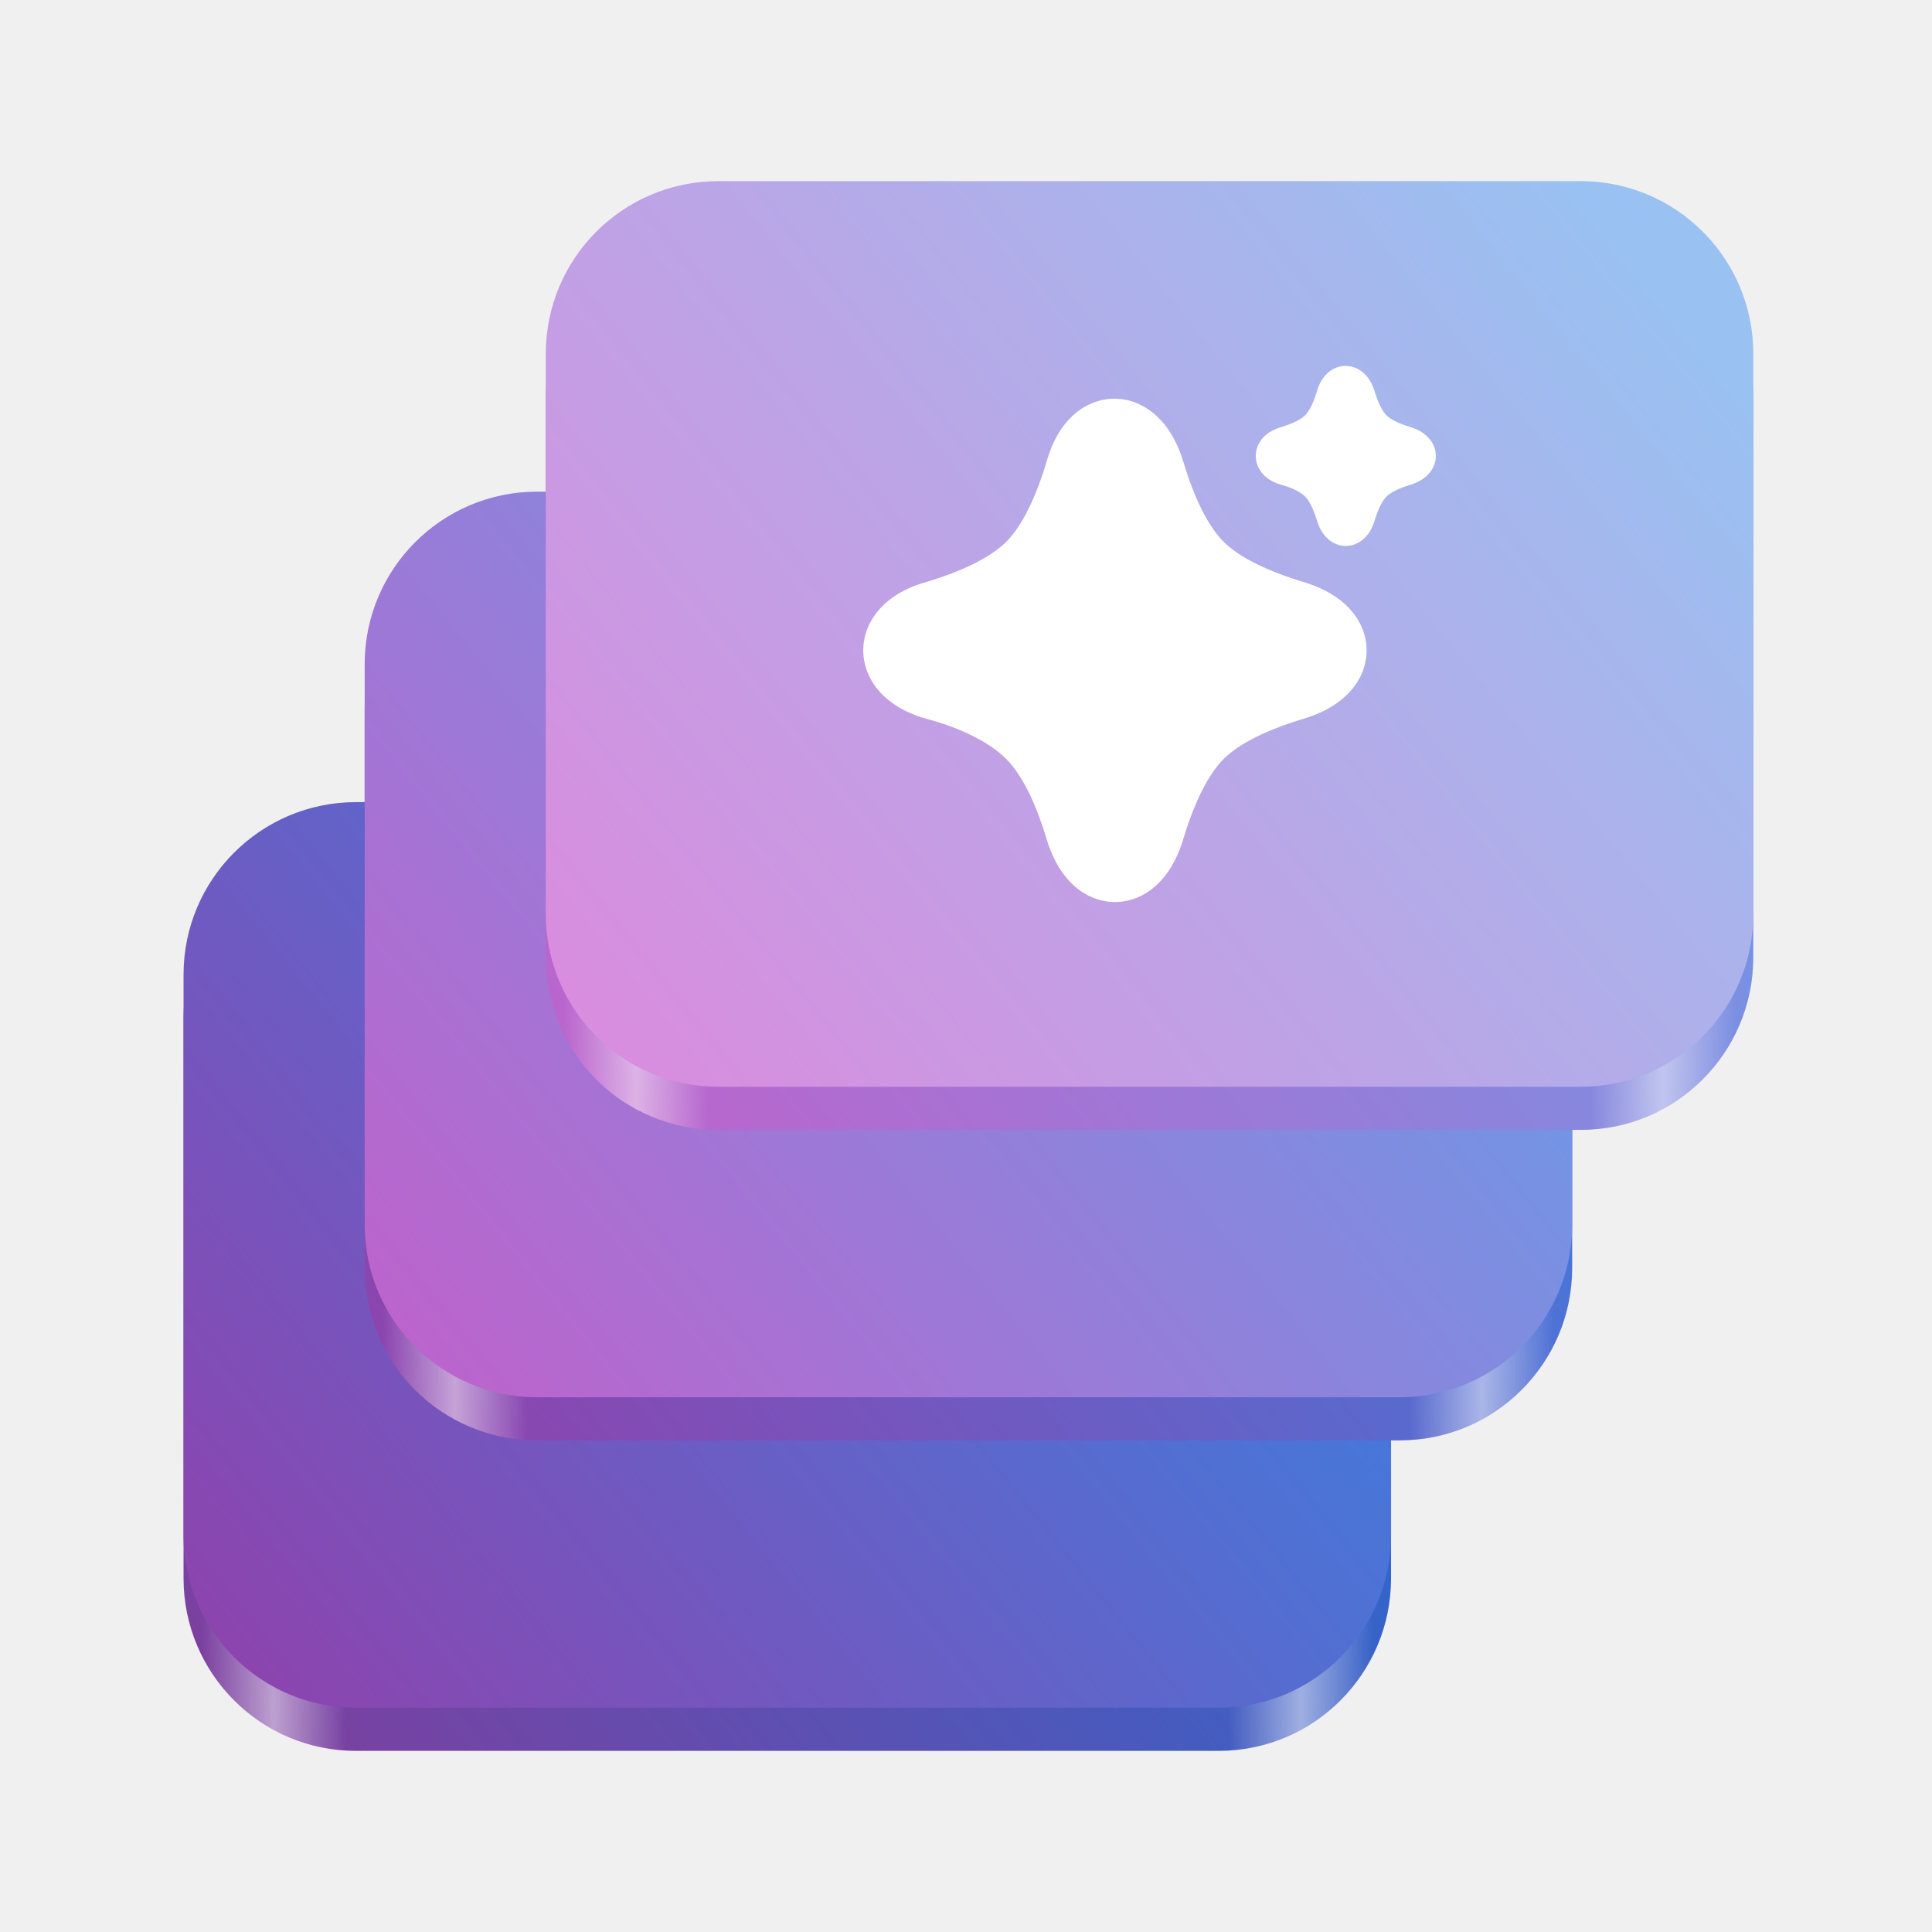
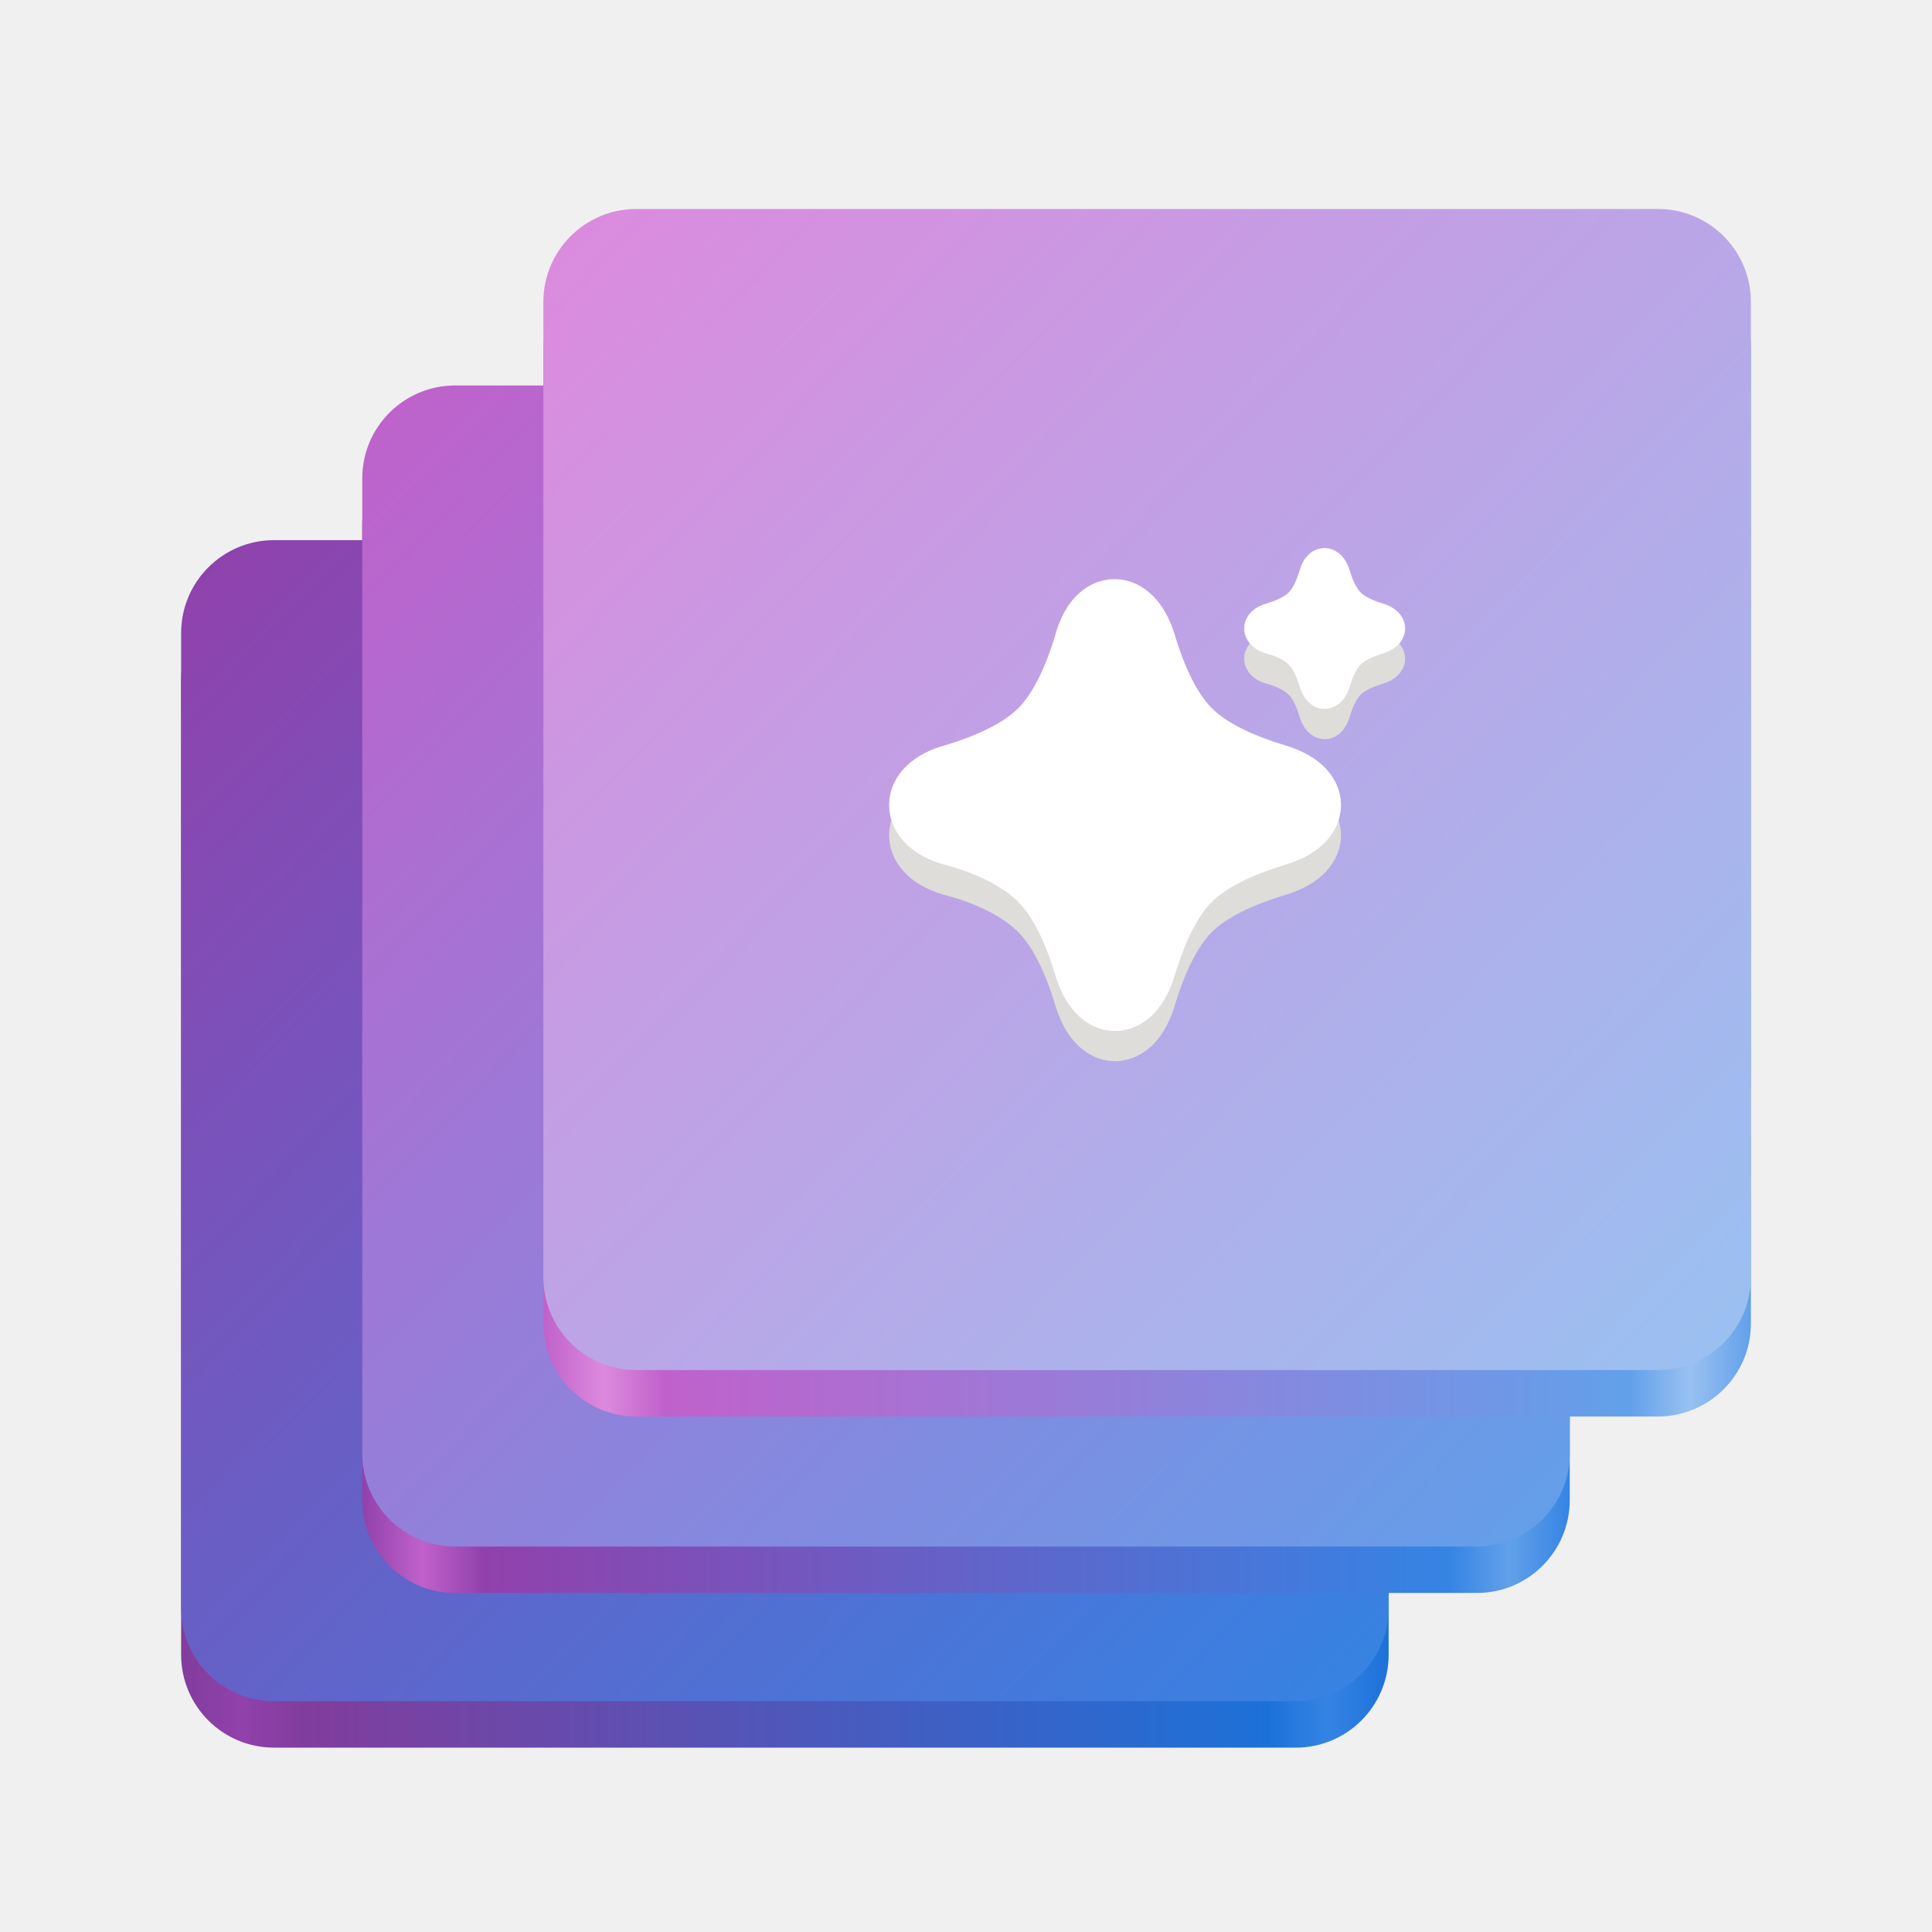
- <svg xmlns="http://www.w3.org/2000/svg" xmlns:ns2="https://www.gtk.org/grappa" xmlns:xlink="http://www.w3.org/1999/xlink" height="128px" viewBox="0 0 128 128" width="128px" version="1.1" id="svg19">
-   <defs id="defs19">
-     <linearGradient id="linearGradient47" gradientTransform="matrix(0.232143,0,0,0.197368,-6.839221,200.6425)" gradientUnits="userSpaceOnUse" x1="88.596" x2="536.596" y1="-449.394" y2="-449.394">
-       <stop offset="0" id="stop42" style="stop-color:#000000;stop-opacity:0.8;" />
-       <stop offset="0.038" stop-color="#c0bfbc" id="stop43" />
-       <stop offset="0.077" id="stop44" style="stop-color:#000000;stop-opacity:0.8;" />
-       <stop offset="0.923" id="stop45" style="stop-color:#000000;stop-opacity:0.8;" />
-       <stop offset="0.962" stop-color="#c0bfbc" id="stop46" />
-       <stop offset="1" id="stop47" style="stop-color:#000000;stop-opacity:0.8;" />
+ <svg xmlns="http://www.w3.org/2000/svg" xmlns:ns2="https://www.gtk.org/grappa" xmlns:xlink="http://www.w3.org/1999/xlink" height="128px" viewBox="0 0 128 128" width="128px" version="1.1" id="svg28">
+   <defs id="defs28">
+     <linearGradient id="linearGradient40" gradientUnits="userSpaceOnUse" x1="12" x2="116" y1="116" y2="116">
+       <stop offset="0" stop-color="#357b7b" id="stop35" style="stop-color:#9141ac;stop-opacity:1;" />
+       <stop offset="0.05" stop-color="#48b1b1" id="stop36" style="stop-color:#c061cb;stop-opacity:1;" />
+       <stop offset="0.1" stop-color="#3c9797" id="stop37" style="stop-color:#9141ac;stop-opacity:1;" />
+       <stop offset="0.9" stop-color="#1c71d8" id="stop38" style="stop-color:#3584e4;stop-opacity:1;" />
+       <stop offset="0.95" stop-color="#3584e3" id="stop39" style="stop-color:#62a0ea;stop-opacity:1;" />
+       <stop offset="1" stop-color="#1c71d8" id="stop40" style="stop-color:#3584e4;stop-opacity:1;" />
    </linearGradient>
-     <linearGradient xlink:href="#linearGradient70" id="linearGradient56" gradientUnits="userSpaceOnUse" gradientTransform="matrix(0.7142857,0,0,0.7142857,174.287,30.85647)" x1="8" y1="108" x2="106.577" y2="28.205" />
-     <linearGradient id="linearGradient70">
-       <stop style="stop-color:#813d9c;stop-opacity:1;" offset="0" id="stop69" />
-       <stop style="stop-color:#1c71d8;stop-opacity:1;" offset="1" id="stop70" />
+     <linearGradient id="linearGradient34" gradientUnits="userSpaceOnUse" x1="12.495" x2="116" y1="12.495" y2="112">
+       <stop offset="0" stop-color="#59e389" id="stop33" style="stop-color:#c061cb;stop-opacity:1;" />
+       <stop offset="1" stop-color="#3584e3" id="stop34" style="stop-color:#62a0ea;stop-opacity:1;" />
    </linearGradient>
-     <linearGradient xlink:href="#linearGradient26" id="linearGradient57" gradientUnits="userSpaceOnUse" gradientTransform="matrix(0.9814839,0,0,1,-32.70304,8.77646)" x1="216.717" y1="78.111" x2="228.902" y2="78.111" />
-     <linearGradient id="linearGradient26">
-       <stop style="stop-color:#ffffff;stop-opacity:0;" offset="0.1" id="stop24" />
-       <stop style="stop-color:#ffffff;stop-opacity:0.5;" offset="0.5" id="stop25" />
-       <stop style="stop-color:#ffffff;stop-opacity:0;" offset="0.9" id="stop26" />
+     <linearGradient id="linearGradient28" gradientUnits="userSpaceOnUse" x1="12" x2="116" y1="116" y2="116">
+       <stop offset="0" stop-color="#357b7b" id="stop1-3" style="stop-color:#813d9c;stop-opacity:1;" />
+       <stop offset="0.05" stop-color="#48b1b1" id="stop2-6" style="stop-color:#9141ac;stop-opacity:1;" />
+       <stop offset="0.1" stop-color="#3c9797" id="stop3-7" style="stop-color:#813d9c;stop-opacity:1;" />
+       <stop offset="0.9" stop-color="#1c71d8" id="stop4-5" />
+       <stop offset="0.95" stop-color="#3584e3" id="stop5-3" style="stop-color:#3584e4;stop-opacity:1;" />
+       <stop offset="1" stop-color="#1c71d8" id="stop6-5" />
    </linearGradient>
-     <linearGradient xlink:href="#linearGradient26" id="linearGradient58" gradientUnits="userSpaceOnUse" gradientTransform="matrix(0.9814839,0,0,1,35.33724,8.77645)" x1="216.717" y1="78.111" x2="228.902" y2="78.111" />
-     <linearGradient xlink:href="#linearGradient68" id="linearGradient59" gradientUnits="userSpaceOnUse" gradientTransform="matrix(0.7142857,0,0,0.7142857,174.287,27.99935)" x1="8" y1="108" x2="106.577" y2="28.205" />
-     <linearGradient id="linearGradient68">
-       <stop style="stop-color:#9141ac;stop-opacity:1;" offset="0" id="stop67" />
-       <stop style="stop-color:#3584e4;stop-opacity:1;" offset="1" id="stop68" />
+     <linearGradient id="linearGradient29" gradientUnits="userSpaceOnUse" x1="12.495" x2="116" y1="12.495" y2="112">
+       <stop offset="0" stop-color="#59e389" id="stop7-6" style="stop-color:#9141ac;stop-opacity:1;" />
+       <stop offset="1" stop-color="#3584e3" id="stop8-2" style="stop-color:#3584e4;stop-opacity:1;" />
    </linearGradient>
-     <linearGradient xlink:href="#linearGradient68" id="linearGradient60" gradientUnits="userSpaceOnUse" gradientTransform="matrix(0.7142857,0,0,0.7142857,186.2866,10.28528)" x1="8" y1="108" x2="106.577" y2="28.205" />
-     <linearGradient xlink:href="#linearGradient26" id="linearGradient61" gradientUnits="userSpaceOnUse" gradientTransform="matrix(0.9814839,0,0,1,-20.70342,-11.79474)" x1="216.717" y1="78.111" x2="228.902" y2="78.111" />
-     <linearGradient xlink:href="#linearGradient26" id="linearGradient62" gradientUnits="userSpaceOnUse" gradientTransform="matrix(0.9814839,0,0,1,47.33686,-11.79475)" x1="216.717" y1="78.111" x2="228.902" y2="78.111" />
-     <linearGradient xlink:href="#linearGradient64" id="linearGradient63" gradientUnits="userSpaceOnUse" gradientTransform="matrix(0.7142857,0,0,0.7142857,186.2866,7.42815)" x1="8" y1="108" x2="106.577" y2="28.205" />
-     <linearGradient id="linearGradient64">
-       <stop style="stop-color:#c061cb;stop-opacity:1;" offset="0" id="stop63" />
-       <stop style="stop-color:#62a0ea;stop-opacity:1;" offset="1" id="stop64" />
-     </linearGradient>
-     <linearGradient xlink:href="#linearGradient64" id="linearGradient17" gradientUnits="userSpaceOnUse" gradientTransform="matrix(0.7142857,0,0,0.7142857,198.2862,-10.28591)" x1="8" y1="108" x2="106.577" y2="28.205" />
-     <linearGradient xlink:href="#linearGradient26" id="linearGradient30" x1="216.717" y1="78.111" x2="228.902" y2="78.111" gradientUnits="userSpaceOnUse" gradientTransform="matrix(0.9814839,0,0,1,-8.70382,-32.36593)" />
-     <linearGradient xlink:href="#linearGradient26" id="linearGradient27" gradientUnits="userSpaceOnUse" gradientTransform="matrix(0.9814839,0,0,1,59.33646,-32.36594)" x1="216.717" y1="78.111" x2="228.902" y2="78.111" />
-     <linearGradient xlink:href="#linearGradient18" id="linearGradient13" gradientUnits="userSpaceOnUse" gradientTransform="matrix(0.7142857,0,0,0.7142857,198.2862,-13.14304)" x1="8" y1="108" x2="106.577" y2="28.205" />
-     <linearGradient id="linearGradient18">
-       <stop style="stop-color:#dc8add;stop-opacity:1;" offset="0" id="stop17" />
-       <stop style="stop-color:#99c1f1;stop-opacity:1;" offset="1" id="stop18" />
-     </linearGradient>
-     <mask maskUnits="userSpaceOnUse" id="mask21">
-       <g id="g23" transform="translate(-235.7169,-34.9132)">
-         <g filter="url(#a)" id="g22" transform="translate(235.7169,34.9132)">
-           <rect fill-opacity="0.393" height="128" width="128" id="rect22" x="0" y="0" />
-         </g>
-       </g>
-     </mask>
-     <mask maskUnits="userSpaceOnUse" id="mask23">
-       <g id="g25" transform="translate(-235.7169,-34.9132)">
-         <g filter="url(#a)" id="g24" transform="translate(235.7169,34.9132)">
-           <rect fill-opacity="0.393" height="128" width="128" id="rect23" x="0" y="0" />
-         </g>
-       </g>
-     </mask>
-     <clipPath clipPathUnits="userSpaceOnUse" id="clipPath25">
-       <rect height="152" width="192" id="rect25" x="-2.0898437e-06" y="-1.621582e-06" />
-     </clipPath>
-     <clipPath clipPathUnits="userSpaceOnUse" id="clipPath26">
-       <rect height="152" width="192" id="rect26" x="-2.0898437e-06" y="-1.621582e-06" />
-     </clipPath>
-     <linearGradient id="linearGradient32" gradientTransform="matrix(0.232143,0,0,0.197368,-6.839221,200.6425)" gradientUnits="userSpaceOnUse" x1="88.596" x2="536.596" y1="-449.394" y2="-449.394">
-       <stop offset="0" id="stop3-5" />
-       <stop offset="0.038" stop-color="#c0bfbc" id="stop4-0" />
-       <stop offset="0.077" id="stop5-9" />
-       <stop offset="0.923" id="stop6-6" />
-       <stop offset="0.962" stop-color="#c0bfbc" id="stop7-3" />
-       <stop offset="1" id="stop8-8" />
-     </linearGradient>
+     <linearGradient xlink:href="#a" id="linearGradient30" gradientUnits="userSpaceOnUse" x1="12" y1="116" x2="116" y2="116" />
+     <linearGradient xlink:href="#b" id="linearGradient31" gradientUnits="userSpaceOnUse" x1="12.495" y1="12.495" x2="116" y2="112" />
+     <linearGradient xlink:href="#linearGradient28" id="linearGradient30-9" gradientUnits="userSpaceOnUse" x1="12" y1="116" x2="116" y2="116" gradientTransform="matrix(0.7692308,0,0,0.7692308,2.769231,26.55512)" />
+     <linearGradient xlink:href="#linearGradient29" id="linearGradient31-5" gradientUnits="userSpaceOnUse" x1="12.495" y1="12.495" x2="116" y2="112" gradientTransform="matrix(0.7692308,0,0,0.7692308,2.769231,26.55512)" />
+     <linearGradient xlink:href="#linearGradient40" id="linearGradient30-9-3" gradientUnits="userSpaceOnUse" x1="12" y1="116" x2="116" y2="116" />
+     <linearGradient xlink:href="#linearGradient34" id="linearGradient31-5-4" gradientUnits="userSpaceOnUse" x1="12.495" y1="12.495" x2="116" y2="112" />
  </defs>
-   <filter id="a" height="1" width="1" x="0" y="0">
-     <feColorMatrix in="SourceGraphic" type="matrix" values="0 0 0 0 1 0 0 0 0 1 0 0 0 0 1 0 0 0 1 0" id="feColorMatrix1" />
-   </filter>
-   <mask id="b">
-     <g filter="url(#a)" id="g1">
-       <rect fill-opacity="0.35" height="128" width="128" id="rect1" />
-     </g>
-   </mask>
-   <clipPath id="c">
-     <rect height="152" width="192" id="rect2" />
-   </clipPath>
-   <linearGradient id="e" gradientTransform="matrix(0.232143,0,0,0.197368,-6.839221,200.6425)" gradientUnits="userSpaceOnUse" x1="88.596" x2="536.596" y1="-449.394" y2="-449.394">
-     <stop offset="0" id="stop3" />
-     <stop offset="0.038" stop-color="#c0bfbc" id="stop4" />
-     <stop offset="0.077" id="stop5" />
-     <stop offset="0.923" id="stop6" />
-     <stop offset="0.962" stop-color="#c0bfbc" id="stop7" />
-     <stop offset="1" id="stop8" />
+   <linearGradient id="a" gradientUnits="userSpaceOnUse" x1="12" x2="116" y1="116" y2="116">
+     <stop offset="0" stop-color="#357b7b" id="stop1" style="stop-color:#c061cb;stop-opacity:1;" />
+     <stop offset="0.05" stop-color="#48b1b1" id="stop2" style="stop-color:#dc8add;stop-opacity:1;" />
+     <stop offset="0.1" stop-color="#3c9797" id="stop3" style="stop-color:#c061cb;stop-opacity:1;" />
+     <stop offset="0.9" stop-color="#1c71d8" id="stop4" style="stop-color:#62a0ea;stop-opacity:1;" />
+     <stop offset="0.95" stop-color="#3584e3" id="stop5" style="stop-color:#99c1f1;stop-opacity:1;" />
+     <stop offset="1" stop-color="#1c71d8" id="stop6" style="stop-color:#62a0ea;stop-opacity:1;" />
  </linearGradient>
-   <g id="g76" transform="translate(-167.8402,8.00106)">
-     <rect style="display:inline;fill:url(#linearGradient56);stroke:#000000;stroke-width:0;enable-background:new" id="rect21-6-3-9-6-2-3-1-7" width="80" height="60" x="180.001" y="47.999" ry="11.429" rx="11.429" />
-     <path d="M 191.961,75.142 H 180 V 96.571 c 0,6.331 5.098,11.428 11.43,11.428 h 0.531 z" style="fill:url(#linearGradient57);stroke-width:0" id="path50-2" />
-     <path d="m 260,75.142 h -11.959 v 32.857 h 0.531 c 6.329,0 11.423,-5.092 11.428,-11.42 z" style="display:inline;fill:url(#linearGradient58);stroke-width:0;enable-background:new" id="path55-2" />
-     <rect style="display:inline;fill:url(#linearGradient59);stroke:#000000;stroke-width:0;enable-background:new" id="rect21-6-3-9-6-2-3-6" width="80" height="60" x="180.001" y="45.142" ry="11.429" rx="11.429" />
-     <rect style="display:inline;fill:url(#linearGradient60);stroke:#000000;stroke-width:0;enable-background:new" id="rect21-6-3-9-6-2-3-1-7-7" width="80" height="60" x="192.001" y="27.428" ry="11.429" rx="11.429" />
-     <path d="M 203.961,54.57 H 192 V 76 c 0,6.331 5.098,11.428 11.43,11.428 h 0.531 z" style="fill:url(#linearGradient61);stroke-width:0" id="path50-2-1" />
-     <path d="m 272,54.57 h -11.959 v 32.857 h 0.531 c 6.329,0 11.423,-5.092 11.428,-11.42 z" style="display:inline;fill:url(#linearGradient62);stroke-width:0;enable-background:new" id="path55-2-1" />
-     <rect style="display:inline;fill:url(#linearGradient63);stroke:#000000;stroke-width:0;enable-background:new" id="rect21-6-3-9-6-2-3-6-5" width="80" height="60" x="192.001" y="24.571" ry="11.429" rx="11.429" />
-     <rect style="display:inline;fill:url(#linearGradient17);stroke:#000000;stroke-width:0;enable-background:new" id="rect21-6-3-9-6-2-3-1" width="80" height="60" x="204" y="6.857" ry="11.429" rx="11.429" />
-     <path d="m 215.961,33.999 h -11.961 v 21.43 c 0,6.331 5.098,11.428 11.43,11.428 h 0.531 z" style="fill:url(#linearGradient30);stroke-width:0" id="path50" />
-     <path d="m 284,33.999 h -11.959 v 32.857 h 0.531 c 6.329,0 11.423,-5.092 11.428,-11.42 z" style="display:inline;fill:url(#linearGradient27);stroke-width:0;enable-background:new" id="path55" />
-     <rect style="display:inline;fill:url(#linearGradient13);stroke:#000000;stroke-width:0;enable-background:new" id="rect21-6-3-9-6-2-3" width="80" height="60" x="204" y="4" ry="11.429" rx="11.429" />
-     <g id="g20" transform="matrix(2.543826,0,0,2.543826,-795.7187,-622.0902)" style="fill:#ffffff;fill-opacity:1;stroke:#ffffff;stroke-opacity:1">
-       <path id="big slop" fill="none" stroke="url(#gpa:foreground) #000000" stroke-width="2" stroke-linecap="round" stroke-linejoin="round" d="m 412.439,259.168 c -1.014,0.305 -1.922,0.724 -2.495,1.297 -0.573,0.573 -0.992,1.482 -1.298,2.497 -0.376,1.249 -1.274,1.249 -1.65,-0.002 -0.305,-1.014 -0.724,-1.922 -1.297,-2.495 -0.573,-0.573 -1.473,-1.023 -2.497,-1.298 -1.249,-0.335 -1.249,-1.315 0.002,-1.65 1.014,-0.305 1.922,-0.724 2.495,-1.297 0.573,-0.573 0.992,-1.482 1.298,-2.497 0.335,-1.249 1.274,-1.249 1.65,0.002 0.305,1.014 0.724,1.922 1.297,2.495 0.573,0.573 1.482,0.992 2.497,1.298 1.249,0.376 1.249,1.274 -0.002,1.65 z" class="transparent-fill foreground-stroke" ns2:stroke="foreground" ns2:fill="none" ns2:states="outline" ns2:stroke-minwidth="25%" ns2:stroke-maxwidth="150%" style="fill:#ffffff;fill-opacity:1;stroke:#ffffff;stroke-opacity:1" />
-       <path id="small slop" fill="none" stroke="url(#gpa:foreground) #000000" stroke-opacity="1" stroke-width="1" stroke-linecap="round" stroke-linejoin="round" stroke-miterlimit="4" stroke-dasharray="none" d="m 415.368,253.552 c -0.337,0.102 -0.639,0.241 -0.829,0.431 -0.191,0.191 -0.33,0.492 -0.431,0.83 -0.125,0.415 -0.423,0.415 -0.548,-7.2e-4 -0.102,-0.337 -0.241,-0.639 -0.431,-0.829 -0.191,-0.191 -0.49,-0.34 -0.83,-0.431 -0.415,-0.111 -0.415,-0.437 7.1e-4,-0.548 0.337,-0.102 0.639,-0.241 0.829,-0.431 0.191,-0.191 0.33,-0.492 0.431,-0.83 0.111,-0.415 0.423,-0.415 0.548,6.7e-4 0.101,0.337 0.241,0.639 0.431,0.829 0.191,0.191 0.492,0.33 0.83,0.431 0.415,0.125 0.415,0.423 -7.1e-4,0.548 z" class="transparent-fill foreground-stroke" ns2:stroke="foreground" ns2:fill="none" ns2:states="outline" ns2:stroke-minwidth="25%" ns2:stroke-maxwidth="200%" style="fill:#ffffff;fill-opacity:1;stroke:#ffffff;stroke-opacity:1" />
-     </g>
+   <linearGradient id="b" gradientUnits="userSpaceOnUse" x1="12.495" x2="116" y1="12.495" y2="112">
+     <stop offset="0" stop-color="#59e389" id="stop7" style="stop-color:#dc8add;stop-opacity:1;" />
+     <stop offset="1" stop-color="#3584e3" id="stop8" style="stop-color:#99c1f1;stop-opacity:1;" />
+   </linearGradient>
+   <path d="M 18.154,38.863 H 85.846 C 89.245,38.863 92,41.618 92,45.017 v 64.615 c 0,3.398 -2.755,6.154 -6.154,6.154 H 18.154 C 14.755,115.786 12,113.03 12,109.632 V 45.017 c 0,-3.398 2.755,-6.154 6.154,-6.154 z m 0,0" fill="url(#a)" id="path8-2-0" style="fill:url(#linearGradient30-9);stroke-width:0.769" />
+   <path d="M 18.154,35.786 H 85.846 C 89.245,35.786 92,38.541 92,41.94 v 64.615 c 0,3.398 -2.755,6.154 -6.154,6.154 H 18.154 C 14.755,112.709 12,109.954 12,106.555 V 41.94 c 0,-3.398 2.755,-6.154 6.154,-6.154 z m 0,0" fill="url(#b)" id="path9-7-6" style="fill:url(#linearGradient31-5);stroke-width:0.769" />
+   <g id="g28-1-1-6" transform="matrix(0.7692308,0,0,0.7692308,14.76923,16.30769)">
+     <path d="m 20,16 h 88 c 4.418,0 8,3.582 8,8 v 84 c 0,4.418 -3.582,8 -8,8 H 20 c -4.418,0 -8,-3.582 -8,-8 V 24 c 0,-4.418 3.582,-8 8,-8 z m 0,0" fill="url(#a)" id="path8-2-0-9" style="fill:url(#linearGradient30-9-3)" />
+     <path d="m 20,12 h 88 c 4.418,0 8,3.582 8,8 v 84 c 0,4.418 -3.582,8 -8,8 H 20 c -4.418,0 -8,-3.582 -8,-8 V 20 c 0,-4.418 3.582,-8 8,-8 z m 0,0" fill="url(#b)" id="path9-7-6-3" style="fill:url(#linearGradient31-5-4)" />
  </g>
-   <g clip-path="url(#c)" mask="url(#b)" id="g8">
-     <path d="m 161 15 l 6.562 -6.562 l -6.562 -6.562 z m 0 0" fill="#241f31" id="path8" />
+   <g id="g28-1" transform="matrix(0.7692308,0,0,0.7692308,26.76923,4.615385)">
+     <path d="m 20,16 h 88 c 4.418,0 8,3.582 8,8 v 84 c 0,4.418 -3.582,8 -8,8 H 20 c -4.418,0 -8,-3.582 -8,-8 V 24 c 0,-4.418 3.582,-8 8,-8 z m 0,0" fill="url(#a)" id="path8-2" style="fill:url(#linearGradient30)" />
+     <path d="m 20,12 h 88 c 4.418,0 8,3.582 8,8 v 84 c 0,4.418 -3.582,8 -8,8 H 20 c -4.418,0 -8,-3.582 -8,-8 V 20 c 0,-4.418 3.582,-8 8,-8 z m 0,0" fill="url(#b)" id="path9-7" style="fill:url(#linearGradient31)" />
+   </g>
+   <g id="g40-4" transform="matrix(0.6197563,0,0,0.6197563,108.188,4.899564)" style="fill:#deddda;fill-opacity:1;stroke:#deddda;stroke-opacity:1">
+     <path id="big slop-5" fill="none" stroke="url(#gpa:foreground) #000000" stroke-width="6.902" stroke-linecap="round" stroke-linejoin="round" d="m -38.158,84.46 c -3.78,1.138 -7.163,2.697 -9.298,4.833 -2.137,2.137 -3.697,5.523 -4.835,9.306 -1.401,4.654 -4.746,4.654 -6.15,-0.008 -1.138,-3.78 -2.697,-7.163 -4.833,-9.298 -2.137,-2.137 -5.49,-3.813 -9.306,-4.835 -4.654,-1.247 -4.654,-4.901 0.008,-6.15 3.78,-1.138 7.163,-2.697 9.298,-4.833 2.137,-2.137 3.697,-5.523 4.835,-9.306 1.247,-4.654 4.746,-4.654 6.15,0.008 1.138,3.78 2.697,7.163 4.833,9.299 2.137,2.137 5.523,3.697 9.306,4.835 4.654,1.401 4.654,4.746 -0.008,6.15 z" class="transparent-fill foreground-stroke" ns2:stroke="foreground" ns2:fill="none" ns2:states="outline" ns2:stroke-minwidth="25%" ns2:stroke-maxwidth="150%" style="fill:#deddda;fill-opacity:1;stroke:#deddda;stroke-opacity:1" />
+     <path id="small slop-2" fill="none" stroke="url(#gpa:foreground) #000000" stroke-opacity="1" stroke-width="3.451" stroke-linecap="round" stroke-linejoin="round" stroke-miterlimit="4" stroke-dasharray="none" d="m -27.24,63.532 c -1.256,0.378 -2.38,0.896 -3.089,1.606 -0.71,0.71 -1.228,1.835 -1.607,3.092 -0.465,1.546 -1.577,1.546 -2.044,-0.003 -0.378,-1.256 -0.896,-2.38 -1.606,-3.089 -0.71,-0.71 -1.824,-1.267 -3.092,-1.607 -1.546,-0.414 -1.546,-1.628 0.003,-2.044 1.256,-0.378 2.38,-0.896 3.089,-1.606 0.71,-0.71 1.228,-1.835 1.607,-3.092 0.414,-1.546 1.577,-1.546 2.043,0.003 0.378,1.256 0.896,2.38 1.606,3.09 0.71,0.71 1.835,1.228 3.092,1.607 1.546,0.465 1.546,1.577 -0.003,2.044 z" class="transparent-fill foreground-stroke" ns2:stroke="foreground" ns2:fill="none" ns2:states="outline" ns2:stroke-minwidth="25%" ns2:stroke-maxwidth="200%" style="fill:#deddda;fill-opacity:1;stroke:#deddda;stroke-opacity:1" />
+   </g>
+   <g id="g40" transform="matrix(0.6197563,0,0,0.6197563,108.188,2.899564)" style="fill:#ffffff;fill-opacity:1;stroke:#ffffff;stroke-opacity:1">
+     <path id="big slop" fill="none" stroke="url(#gpa:foreground) #000000" stroke-width="6.902" stroke-linecap="round" stroke-linejoin="round" d="m -38.158,84.46 c -3.78,1.138 -7.163,2.697 -9.298,4.833 -2.137,2.137 -3.697,5.523 -4.835,9.306 -1.401,4.654 -4.746,4.654 -6.15,-0.008 -1.138,-3.78 -2.697,-7.163 -4.833,-9.298 -2.137,-2.137 -5.49,-3.813 -9.306,-4.835 -4.654,-1.247 -4.654,-4.901 0.008,-6.15 3.78,-1.138 7.163,-2.697 9.298,-4.833 2.137,-2.137 3.697,-5.523 4.835,-9.306 1.247,-4.654 4.746,-4.654 6.15,0.008 1.138,3.78 2.697,7.163 4.833,9.299 2.137,2.137 5.523,3.697 9.306,4.835 4.654,1.401 4.654,4.746 -0.008,6.15 z" class="transparent-fill foreground-stroke" ns2:stroke="foreground" ns2:fill="none" ns2:states="outline" ns2:stroke-minwidth="25%" ns2:stroke-maxwidth="150%" style="fill:#ffffff;fill-opacity:1;stroke:#ffffff;stroke-opacity:1" />
+     <path id="small slop" fill="none" stroke="url(#gpa:foreground) #000000" stroke-opacity="1" stroke-width="3.451" stroke-linecap="round" stroke-linejoin="round" stroke-miterlimit="4" stroke-dasharray="none" d="m -27.24,63.532 c -1.256,0.378 -2.38,0.896 -3.089,1.606 -0.71,0.71 -1.228,1.835 -1.607,3.092 -0.465,1.546 -1.577,1.546 -2.044,-0.003 -0.378,-1.256 -0.896,-2.38 -1.606,-3.089 -0.71,-0.71 -1.824,-1.267 -3.092,-1.607 -1.546,-0.414 -1.546,-1.628 0.003,-2.044 1.256,-0.378 2.38,-0.896 3.089,-1.606 0.71,-0.71 1.228,-1.835 1.607,-3.092 0.414,-1.546 1.577,-1.546 2.043,0.003 0.378,1.256 0.896,2.38 1.606,3.09 0.71,0.71 1.835,1.228 3.092,1.607 1.546,0.465 1.546,1.577 -0.003,2.044 z" class="transparent-fill foreground-stroke" ns2:stroke="foreground" ns2:fill="none" ns2:states="outline" ns2:stroke-minwidth="25%" ns2:stroke-maxwidth="200%" style="fill:#ffffff;fill-opacity:1;stroke:#ffffff;stroke-opacity:1" />
  </g>
</svg>
